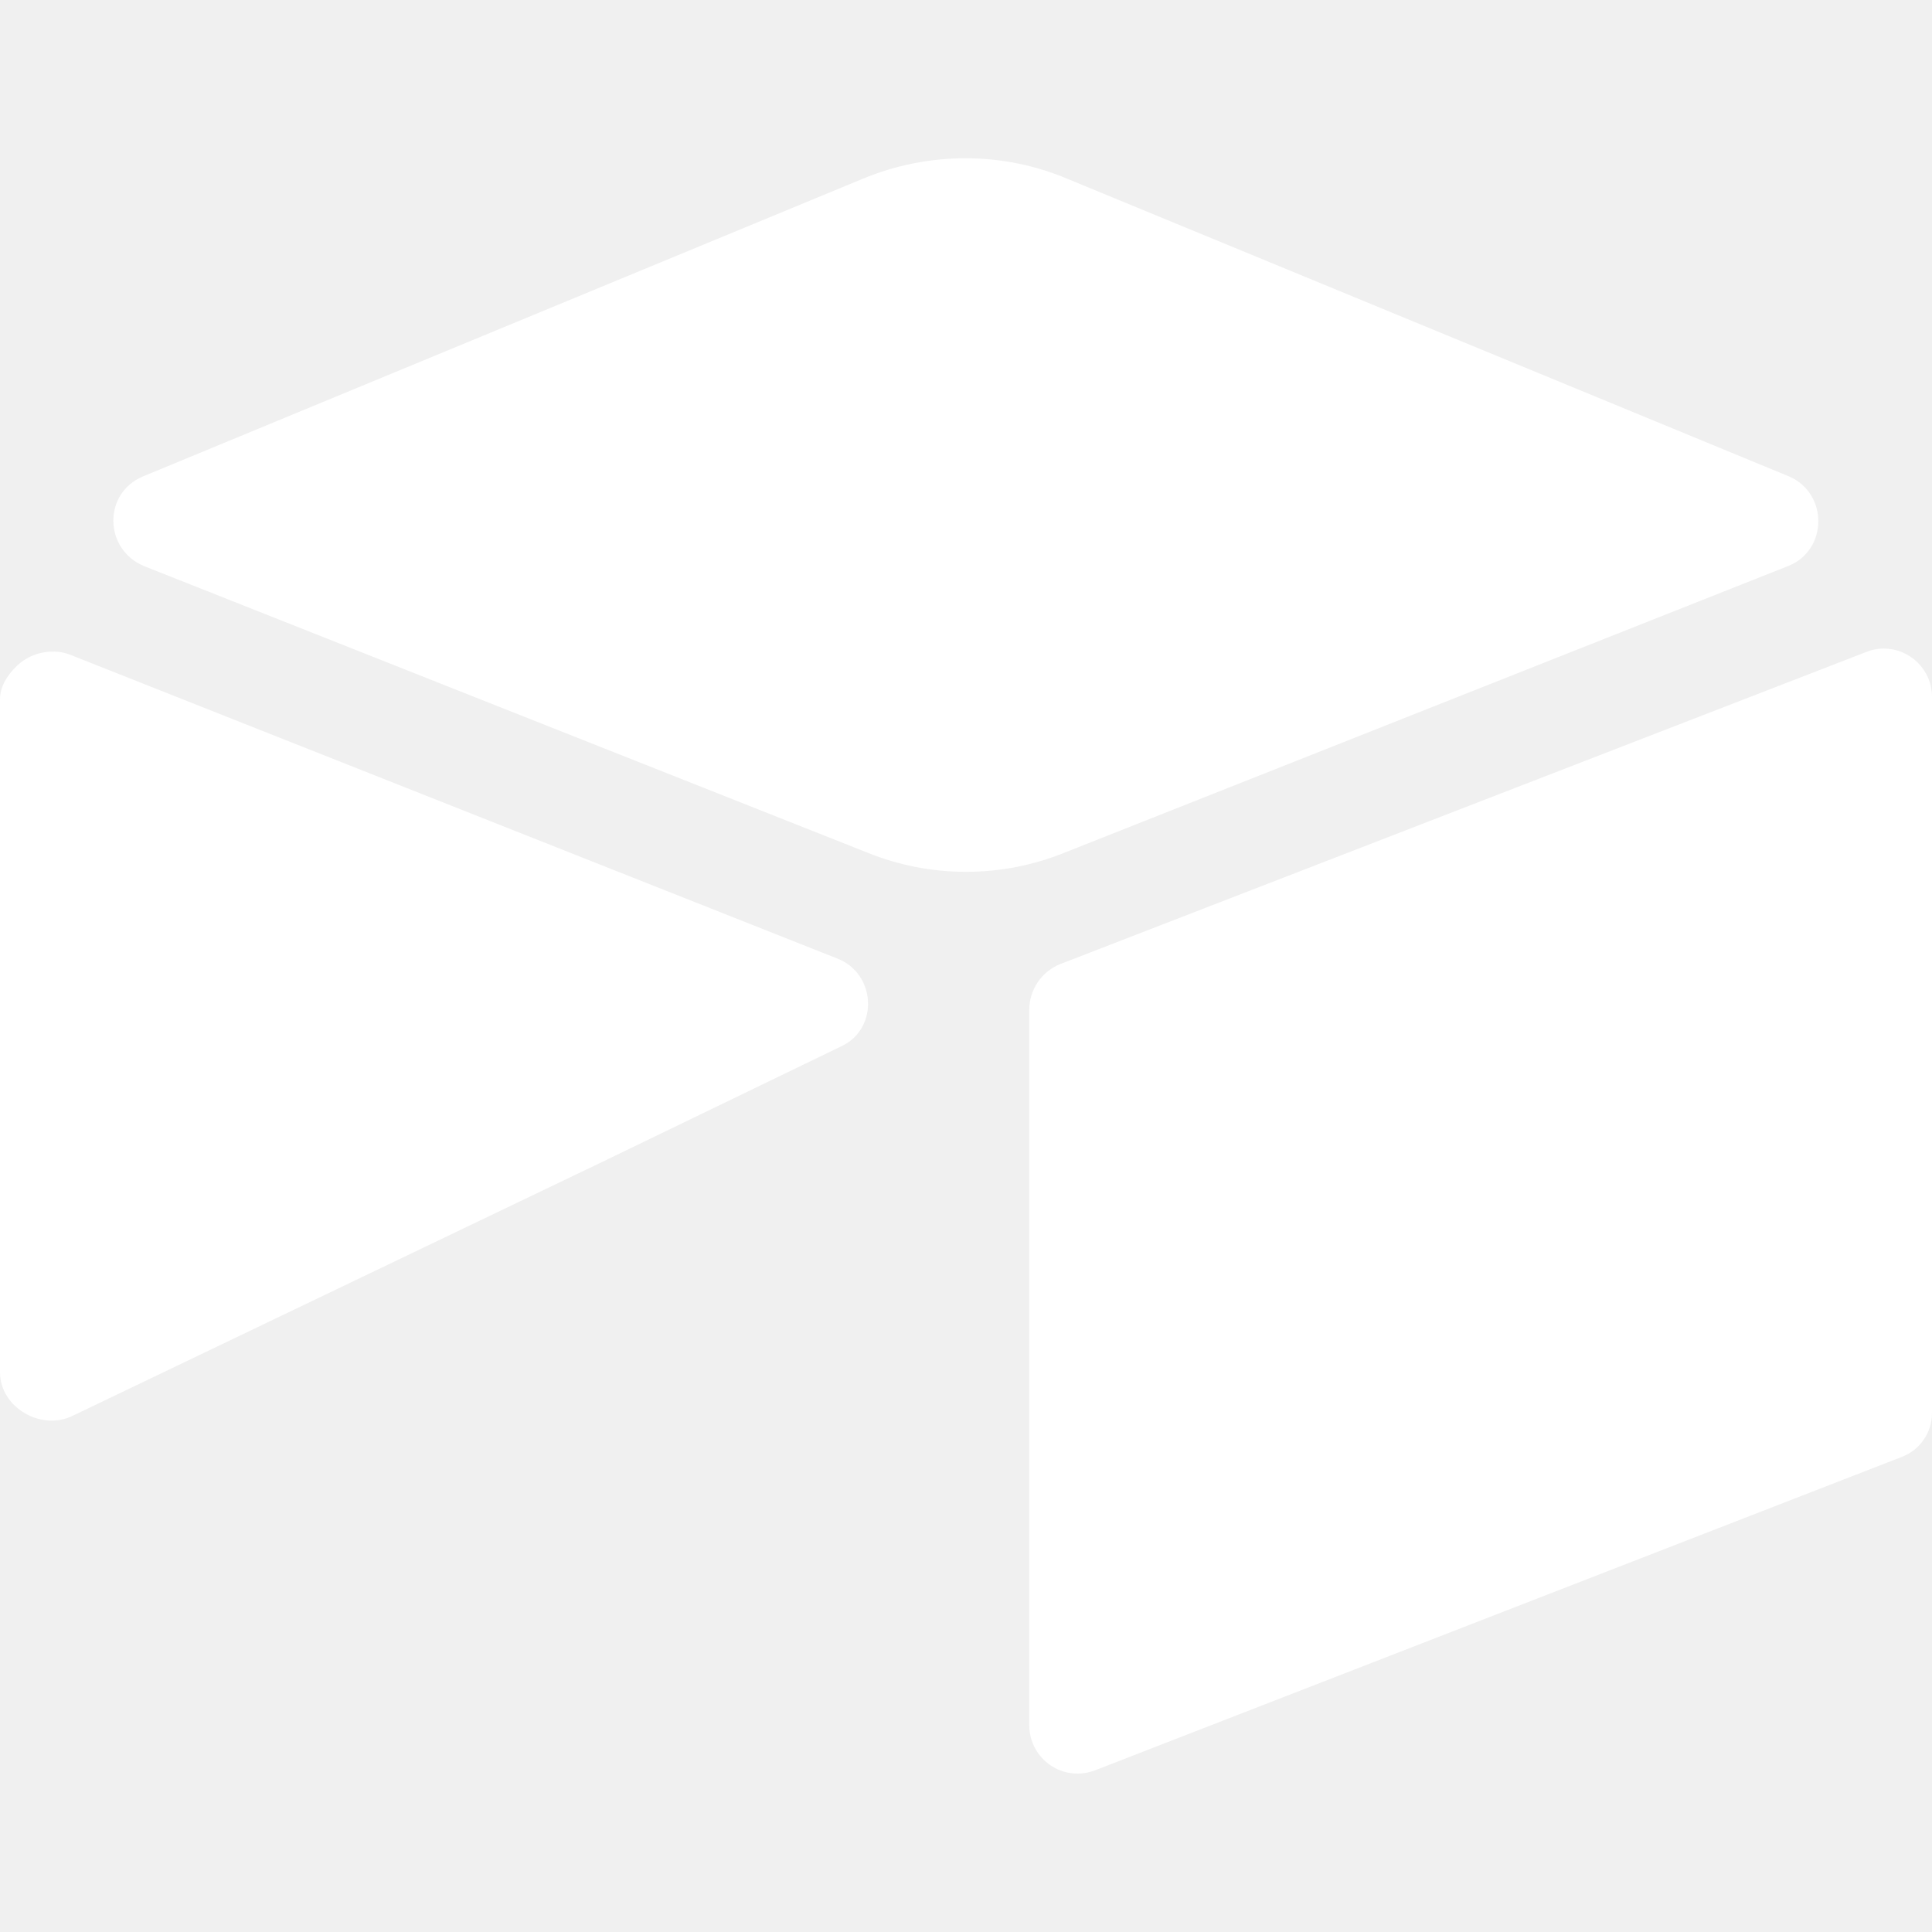
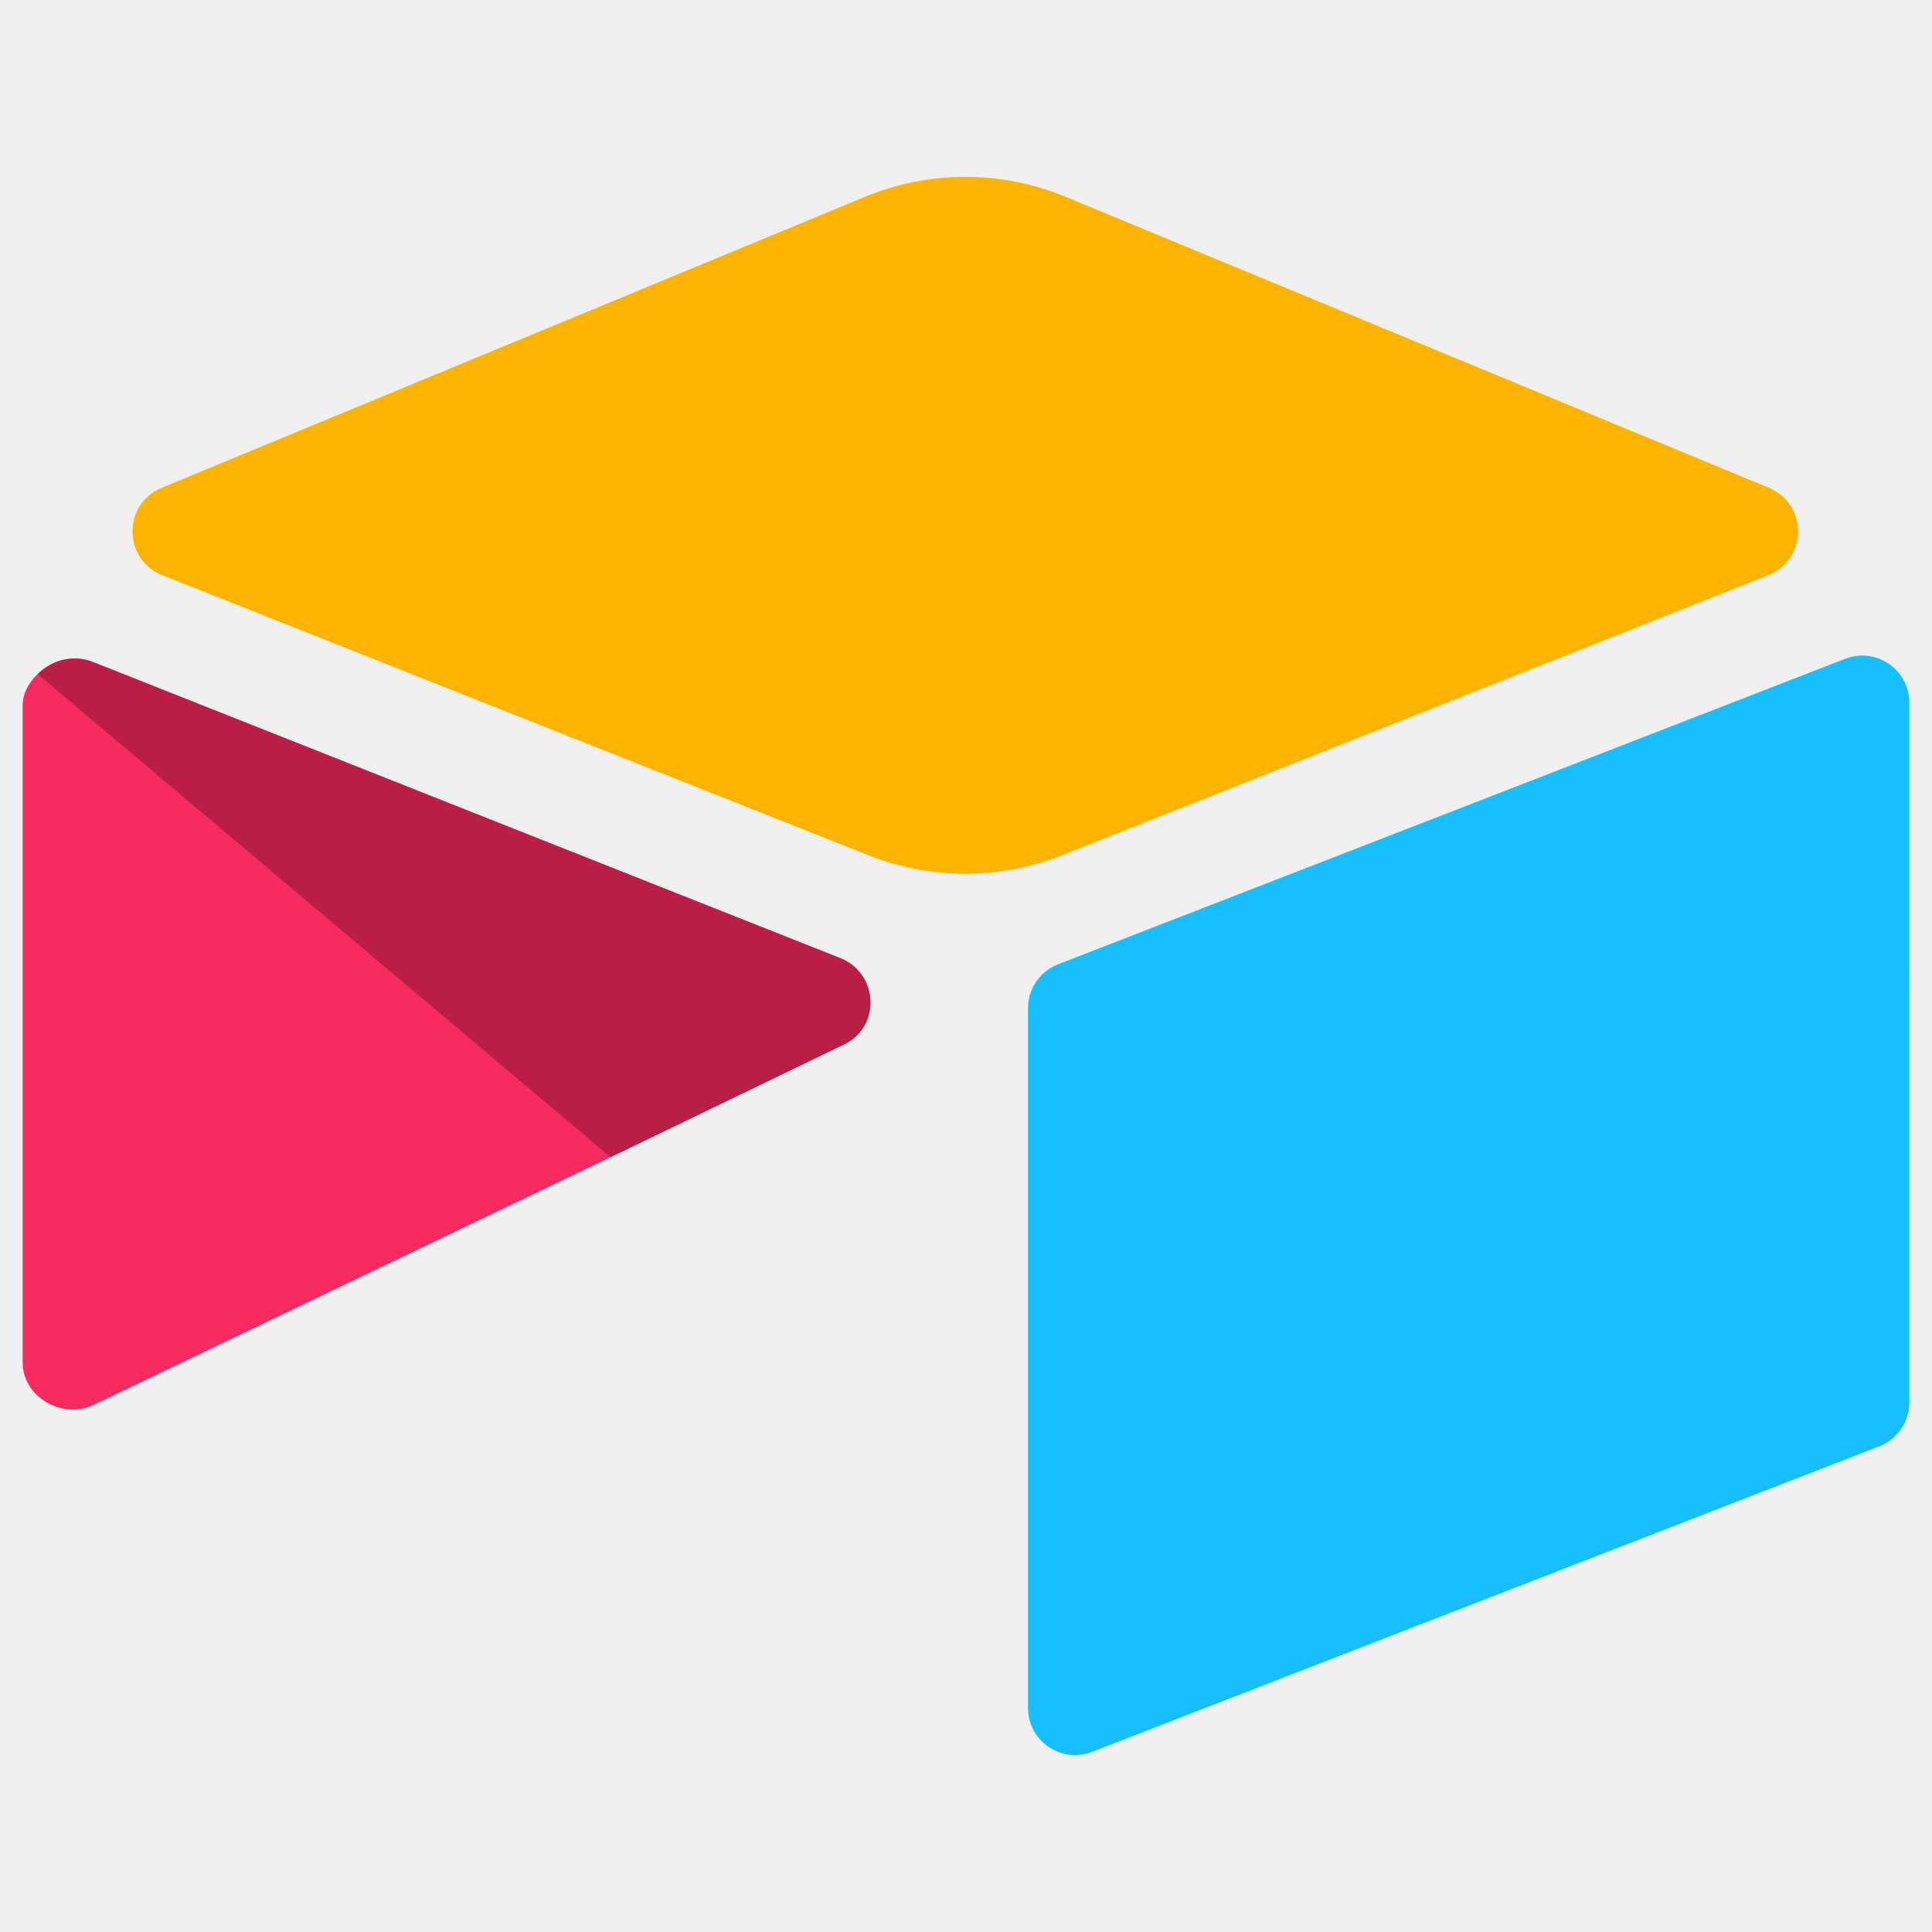
- <svg xmlns="http://www.w3.org/2000/svg" fill="#ffffff" role="img" viewBox="0 0 24 24">
-   <path d="M11.992 1.966c-.434 0-.87.086-1.28.257L1.779 5.917c-.503.208-.49.908.012 1.116l8.982 3.558a3.266 3.266 0 0 0 2.454 0l8.982-3.558c.503-.196.503-.908.012-1.116l-8.957-3.694a3.255 3.255 0 0 0-1.272-.257zM23.4 8.056a.589.589 0 0 0-.222.045l-10.012 3.877a.612.612 0 0 0-.38.564v8.896a.6.6 0 0 0 .821.552L23.62 18.1a.583.583 0 0 0 .38-.551V8.653a.6.6 0 0 0-.6-.596zM.676 8.095a.644.644 0 0 0-.48.19C.086 8.396 0 8.53 0 8.69v8.355c0 .442.515.737.908.54l6.27-3.006.307-.147 2.969-1.436c.466-.22.43-.908-.061-1.092L.883 8.138a.57.57 0 0 0-.207-.044z" />
+ <svg xmlns="http://www.w3.org/2000/svg" viewBox="0 0 512 512" fill-rule="evenodd" clip-rule="evenodd" stroke-linejoin="round" stroke-miterlimit="2">
+   <path d="M229.255 52.155L42.837 129.286c-10.362 4.288-10.256 19.019.175 23.15l187.193 74.23a69.438 69.438 0 0051.212 0l187.2-74.23c10.425-4.131 10.537-18.856.168-23.15L282.374 52.15a69.519 69.519 0 00-53.119 0" fill="#fcb400" fill-rule="nonzero" />
+   <path d="M272.43 267.185v185.437c0 8.819 8.894 14.863 17.094 11.613l208.592-80.963a12.438 12.438 0 005.725-4.593 12.473 12.473 0 002.157-7.013V186.23c0-8.82-8.894-14.857-17.094-11.607L280.317 255.58a12.478 12.478 0 00-7.887 11.612" fill="#18bfff" fill-rule="nonzero" />
+   <path d="M223.724 276.767l-61.906 29.887-6.281 3.037-130.68 62.613C16.574 376.297 6 370.26 6 361.06V187.017c0-3.331 1.706-6.206 3.994-8.369a14.314 14.314 0 013.168-2.368c3.12-1.875 7.575-2.375 11.363-.882l198.161 78.519c10.075 3.993 10.863 18.106 1.038 22.85" fill="#f82b60" fill-rule="nonzero" />
+   <path d="M223.711 276.773l-61.906 29.887L9.981 178.655c.938-.938 2-1.732 3.163-2.37 3.118-1.874 7.575-2.374 11.362-.88l198.162 78.518c10.075 3.994 10.862 18.106 1.043 22.85" fill="#ba1e45" fill-rule="nonzero" />
</svg>
